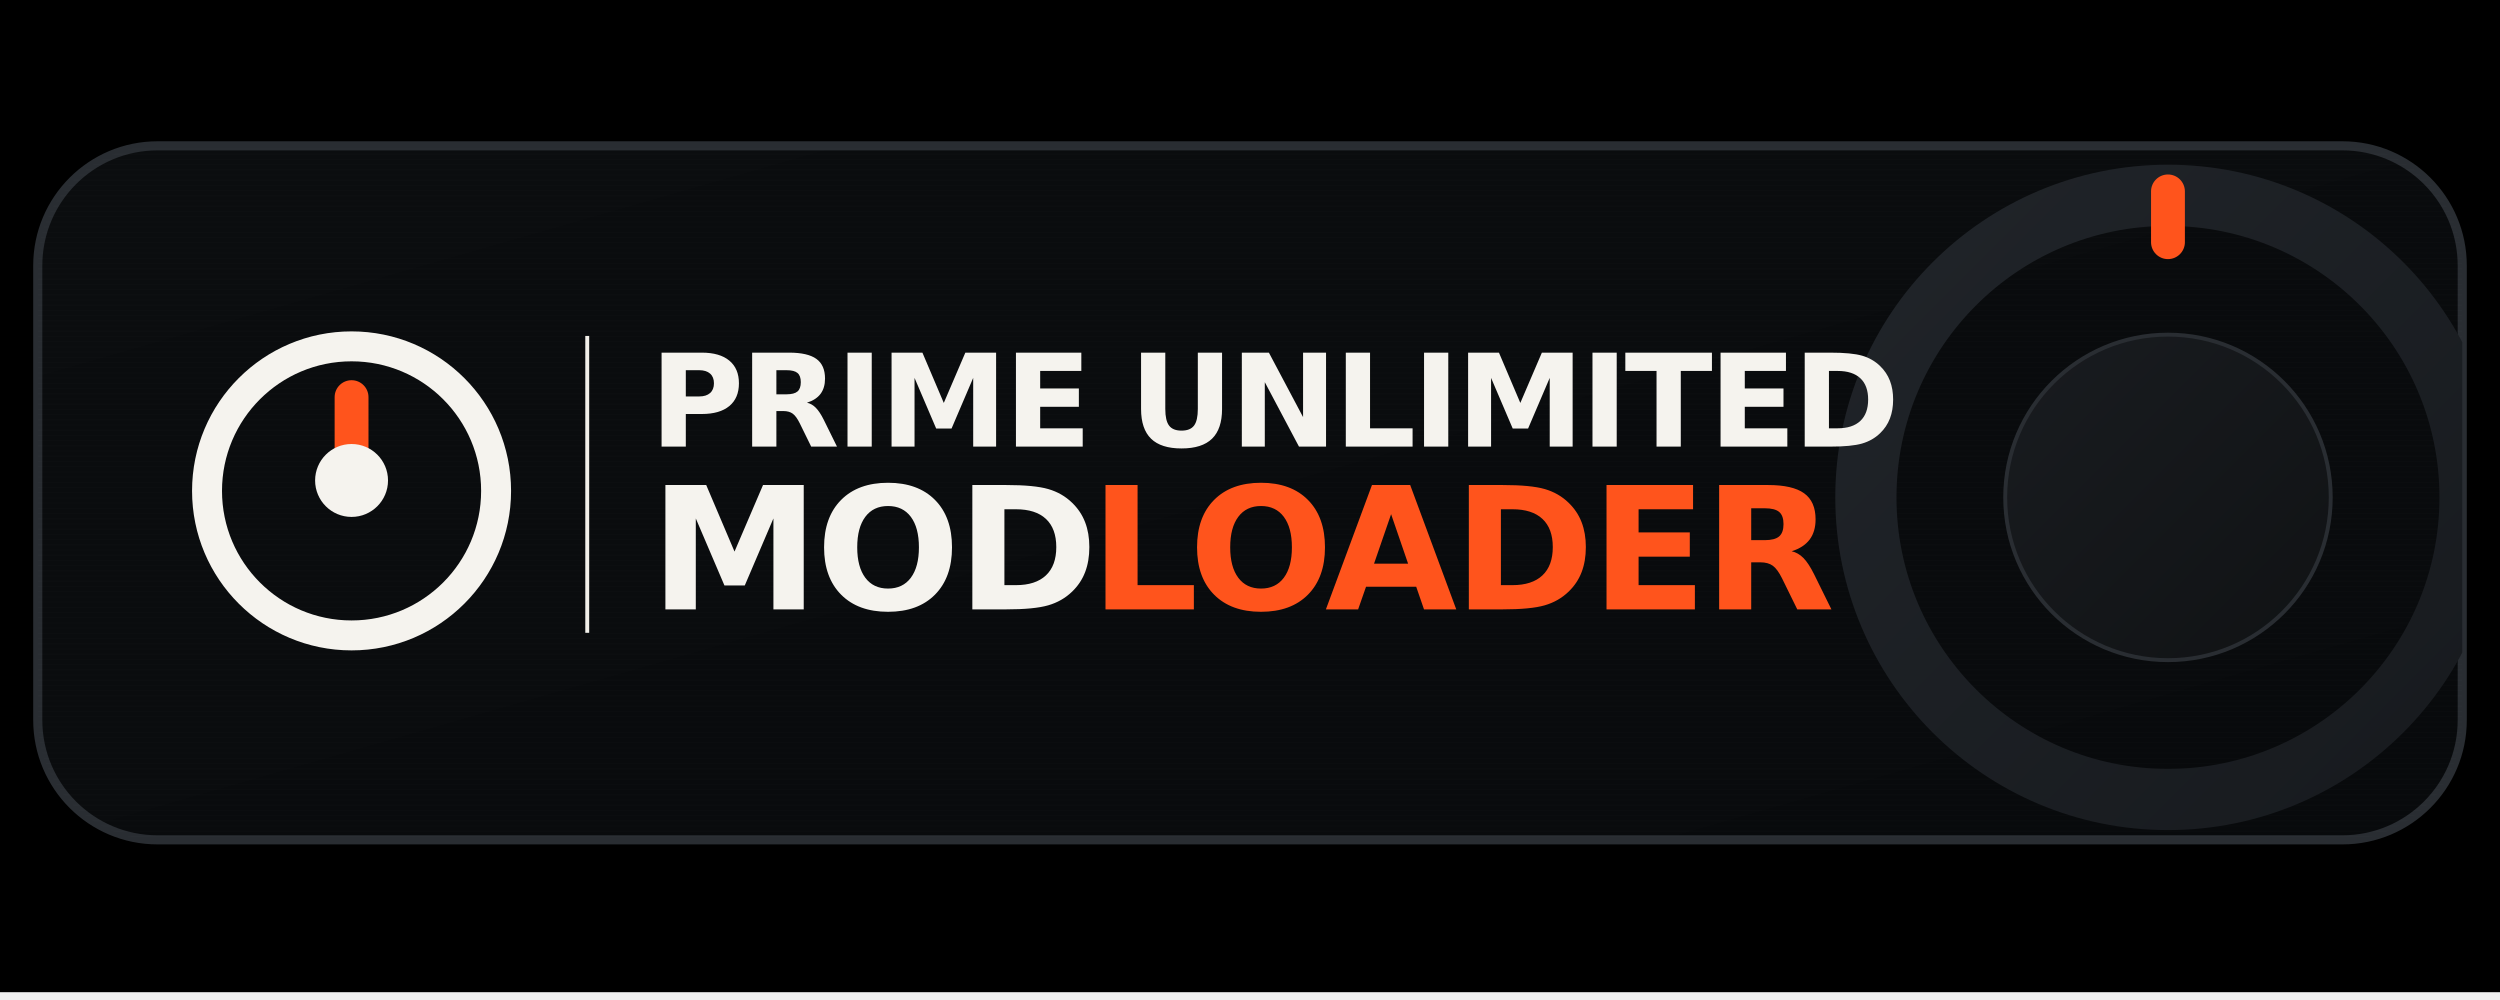
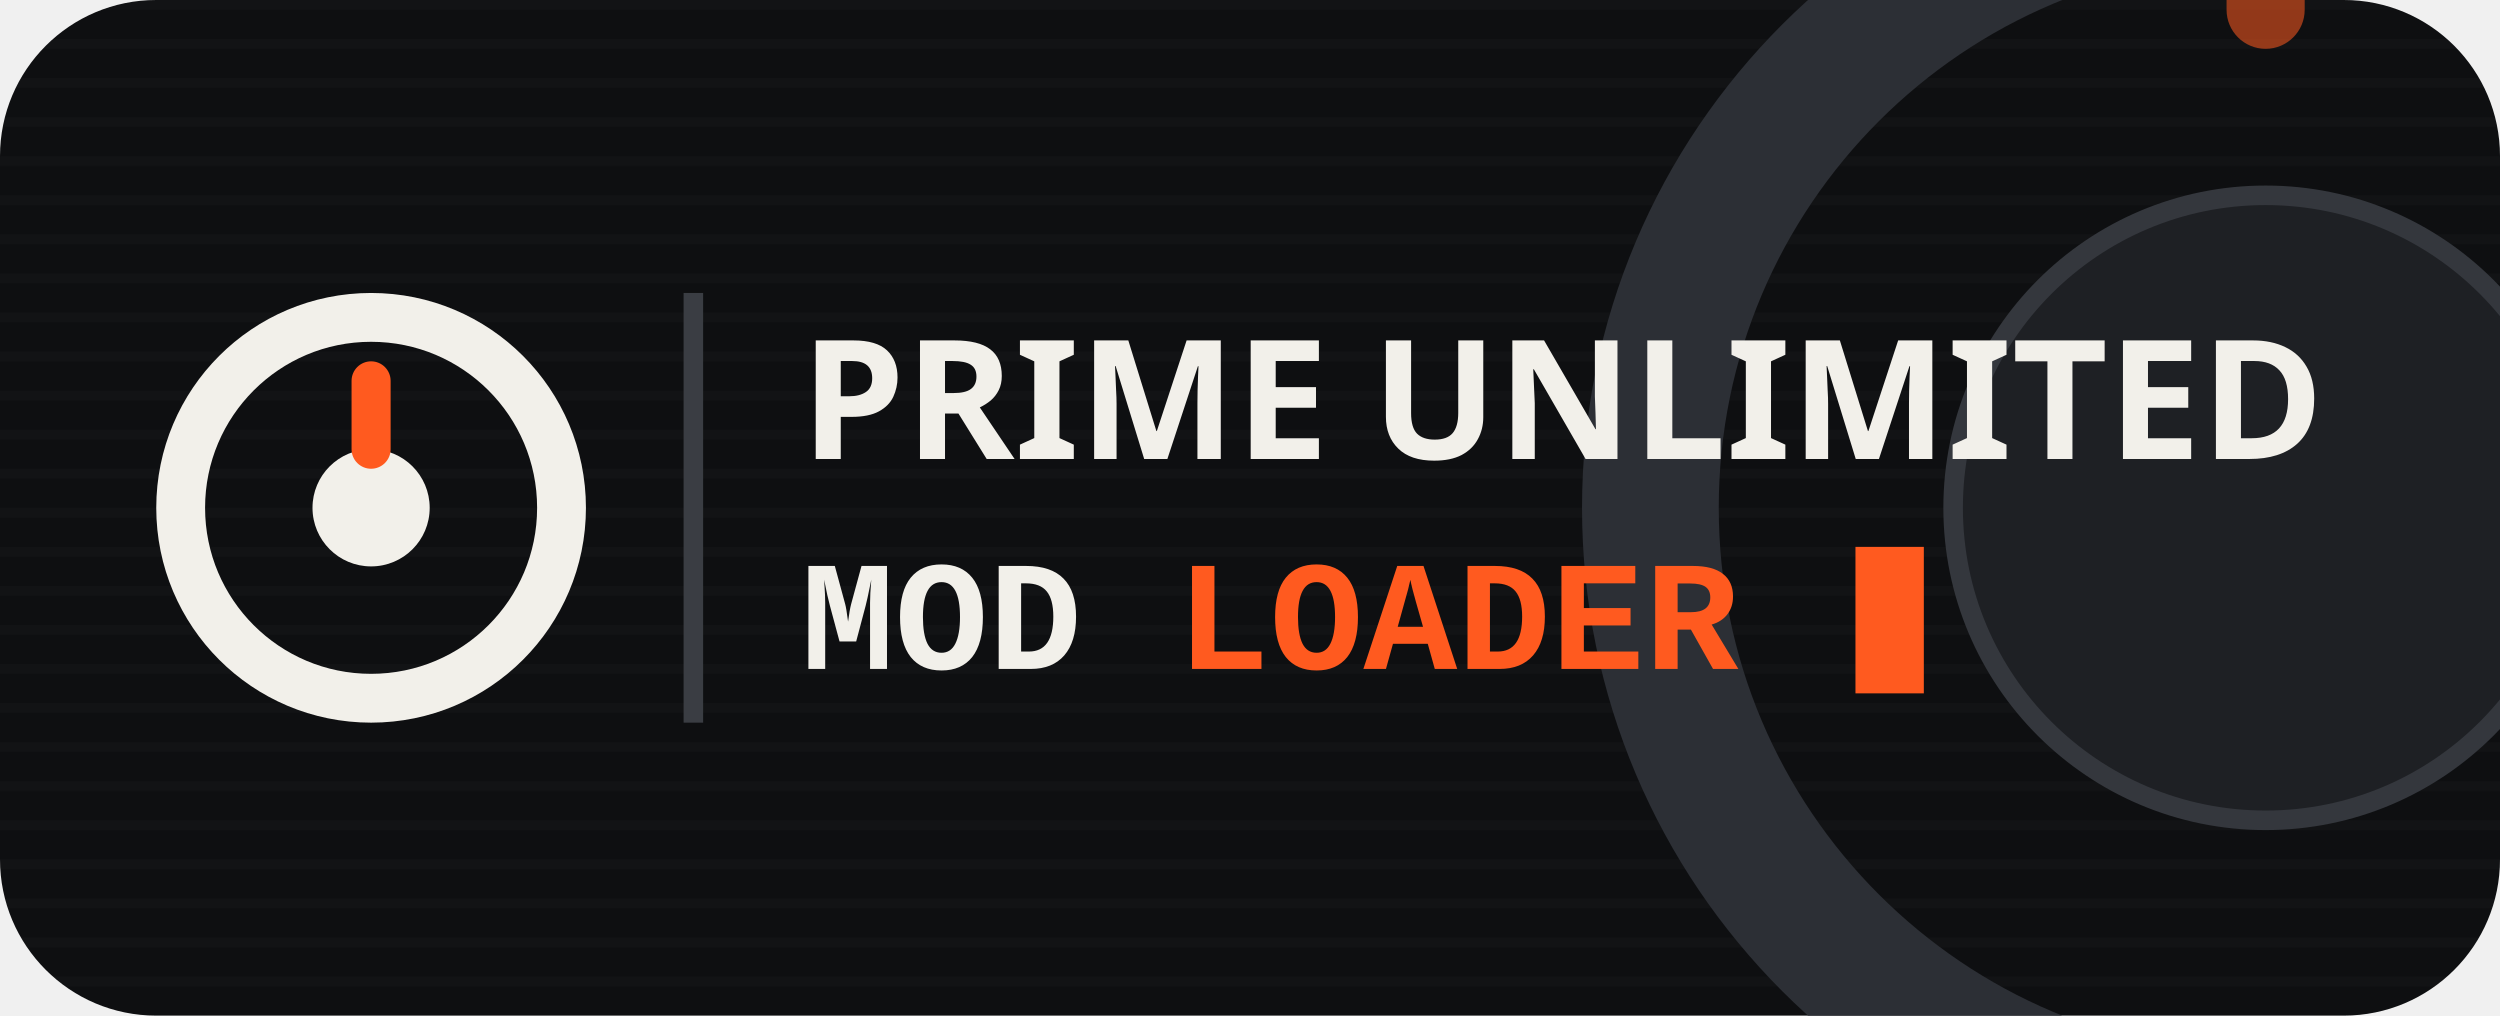
- <svg xmlns="http://www.w3.org/2000/svg" width="1920" height="768" viewBox="0 110 1920 560" role="img" aria-label="Prime Unlimited Mod Loader banner">
+ <svg xmlns="http://www.w3.org/2000/svg" width="256" height="104" viewBox="0 0 256 104" role="img" aria-label="Prime Unlimited Mod Loader">
  <defs>
-     <linearGradient id="panel" x1="0" y1="0" x2="1" y2="1">
-       <stop stop-color="#0b0d0f" />
-       <stop offset="1" stop-color="#080a0c" />
-     </linearGradient>
-     <linearGradient id="ring" x1="0" y1="0" x2="1" y2="1">
-       <stop stop-color="#202429" />
-       <stop offset="1" stop-color="#171a1e" />
-     </linearGradient>
-     <linearGradient id="knob" x1="0" y1="0" x2="1" y2="1">
-       <stop stop-color="#191c20" />
-       <stop offset="1" stop-color="#101214" />
-     </linearGradient>
+     <clipPath id="r">
+       <rect width="256" height="104" rx="16" />
+     </clipPath>
    <pattern id="scan" width="4" height="4" patternUnits="userSpaceOnUse">
-       <path d="M0 0H4" stroke="#fff" stroke-opacity=".018" stroke-width=".65" />
+       <rect width="4" height="1" fill="#fff" fill-opacity=".018" />
    </pattern>
-     <clipPath id="clip">
-       <rect x="29" y="118" width="1862" height="533" rx="92" />
-     </clipPath>
  </defs>
-   <rect width="1920" height="768" fill="#000" />
-   <rect x="29" y="118" width="1862" height="533" rx="92" fill="url(#panel)" stroke="#292d32" stroke-width="7" />
-   <g clip-path="url(#clip)">
-     <rect x="29" y="118" width="1862" height="533" fill="url(#scan)" />
-     <circle cx="1665" cy="388" r="232" fill="none" stroke="url(#ring)" stroke-width="47" />
-     <circle cx="1665" cy="388" r="125" fill="url(#knob)" stroke="#292d32" stroke-width="3" />
-     <rect x="1652" y="140" width="26" height="65" rx="13" fill="#ff541c" />
+   <g clip-path="url(#r)">
+     <rect width="256" height="104" fill="#0E0F11" />
+     <rect width="256" height="104" fill="url(#scan)" />
+     <circle cx="232" cy="52" r="63" fill="none" stroke="#2C2F35" stroke-width="14" />
+     <circle cx="232" cy="52" r="32" fill="#1E2024" stroke="#34373D" stroke-width="2" />
+     <rect x="228" y="-17" width="8" height="22" rx="4" fill="#FF5A1F" fill-opacity=".55" />
  </g>
-   <circle cx="270" cy="383" r="111" fill="none" stroke="#f5f3ee" stroke-width="23" />
-   <rect x="257" y="298" width="26" height="80" rx="13" fill="#ff541c" />
-   <circle cx="270" cy="375" r="28" fill="#f5f3ee" />
-   <path d="M451 264V492" stroke="#f2f0ea" stroke-width="3" />
-   <g font-family="DejaVu Sans, Arial, sans-serif" font-weight="900" letter-spacing="-3" fill="#f5f3ee">
-     <text x="499" y="349" font-size="99" textLength="903" lengthAdjust="spacingAndGlyphs">PRIME UNLIMITED</text>
-     <text x="499" y="474" font-size="131" textLength="310" lengthAdjust="spacingAndGlyphs">MOD</text>
-     <text x="837" y="474" font-size="131" textLength="525" lengthAdjust="spacingAndGlyphs" fill="#ff541c">LOADER</text>
-   </g>
+   <circle cx="38" cy="52" r="19.5" fill="none" stroke="#F2F0EA" stroke-width="5" />
+   <circle cx="38" cy="52" r="6" fill="#F2F0EA" />
+   <rect x="36" y="37" width="4" height="11" rx="2" fill="#FF5A1F" />
+   <rect x="70" y="30" width="2" height="44" fill="#3A3D43" />
+   <text x="82" y="47" textLength="127" lengthAdjust="spacingAndGlyphs" font-family="Archivo, 'Archivo Narrow', 'Arial Narrow', sans-serif" font-stretch="75%" font-weight="850" font-size="17" fill="#F2F0EA">PRIME UNLIMITED</text>
+   <text x="82" y="68.5" textLength="102.5" lengthAdjust="spacingAndGlyphs" font-family="'Space Mono', 'Courier New', monospace" font-weight="700" font-size="16" fill="#FF5A1F">
+     <tspan fill="#F2F0EA">MOD</tspan> LOADER</text>
+   <rect x="190" y="56" width="7" height="15" fill="#FF5A1F" />
</svg>
